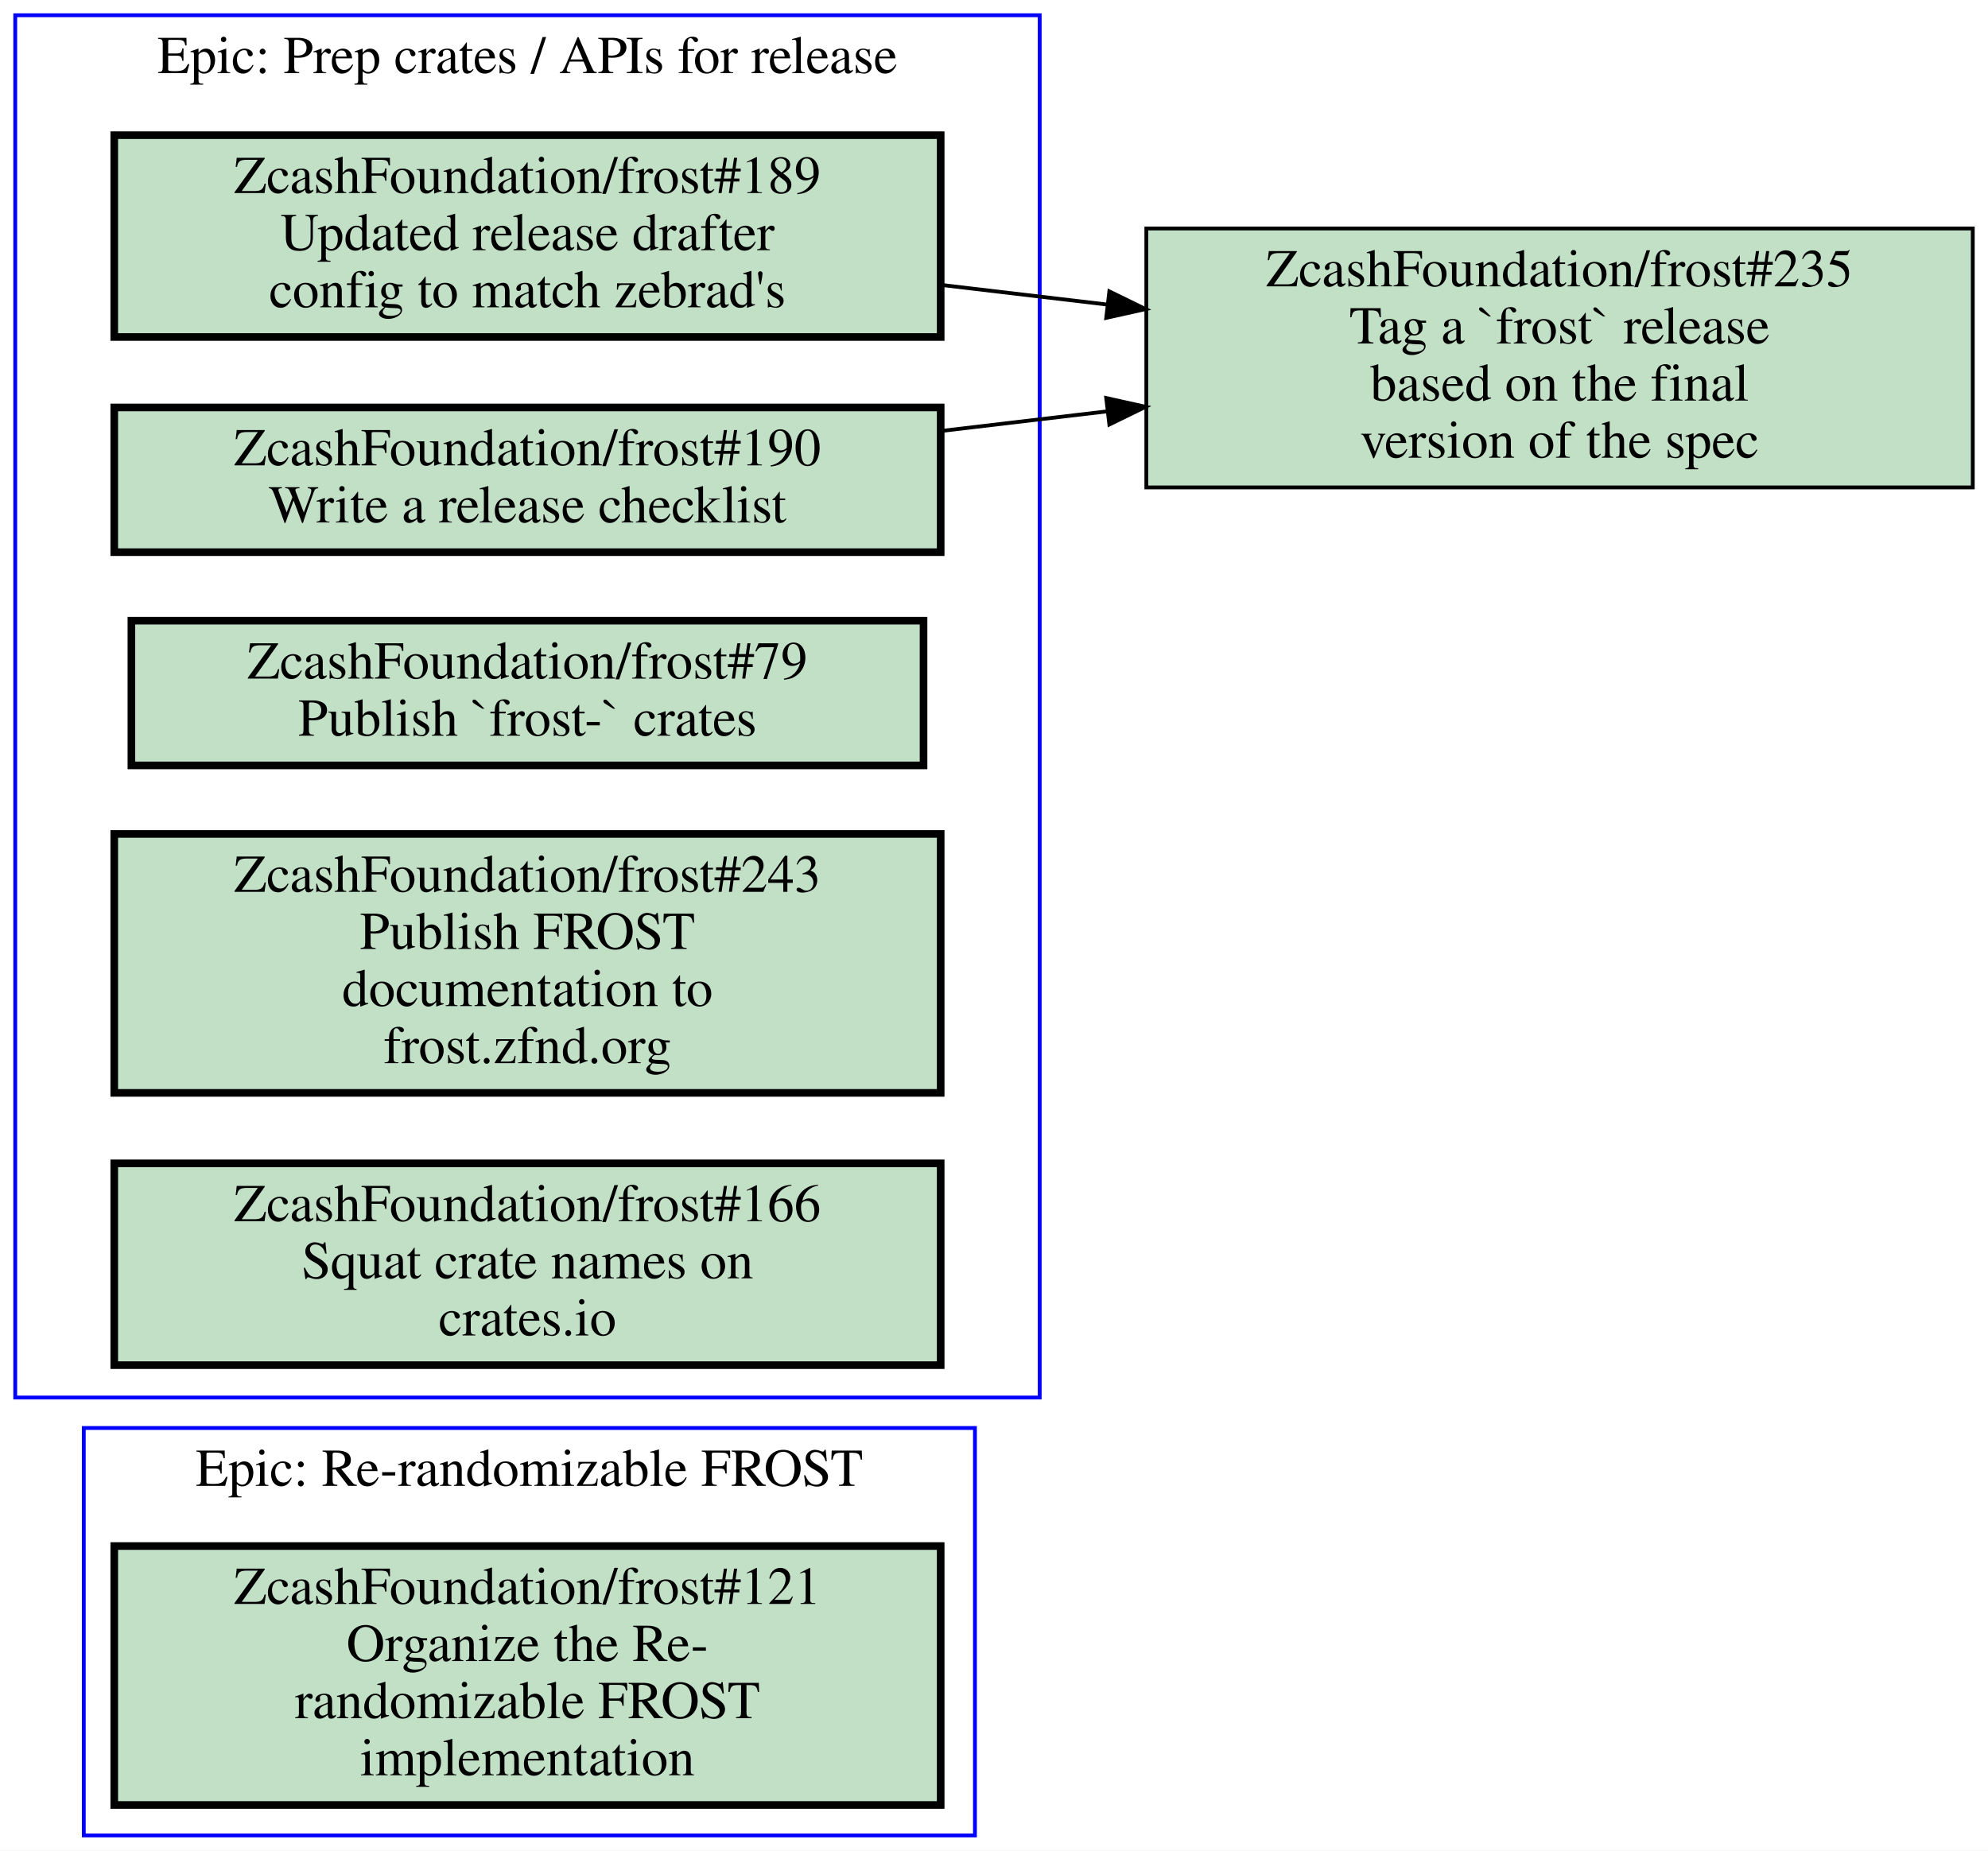
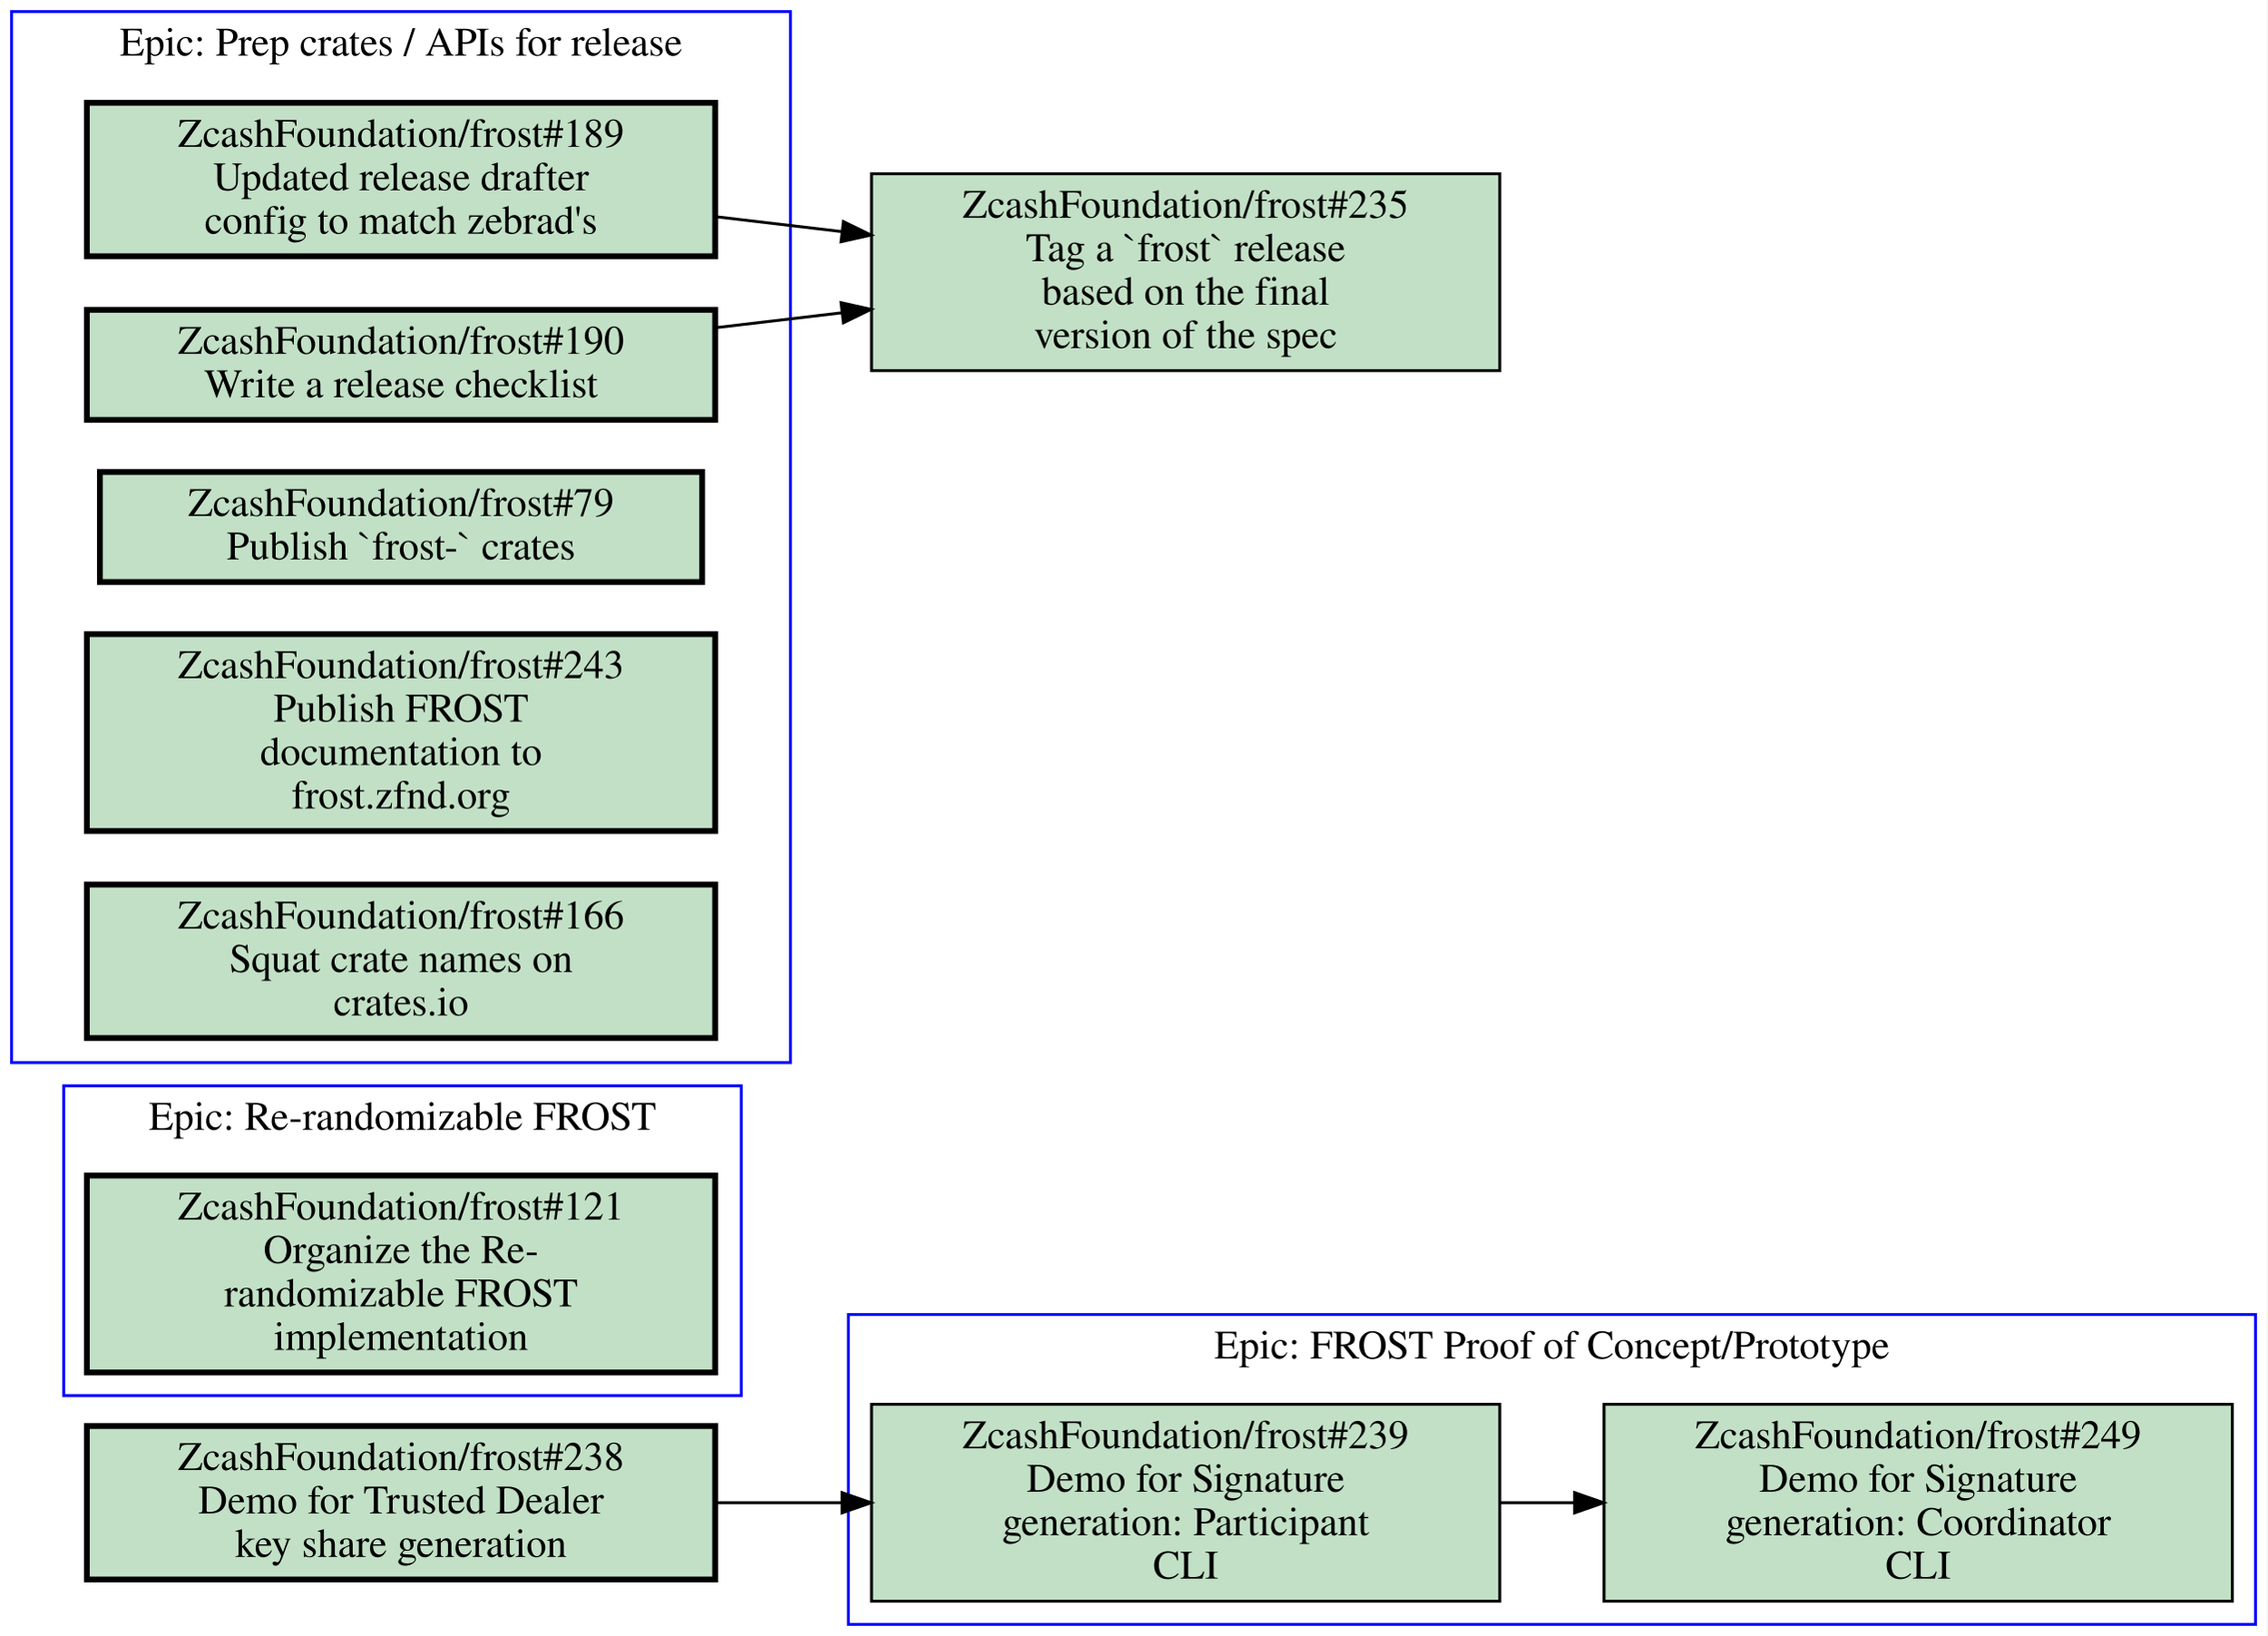
- <svg xmlns="http://www.w3.org/2000/svg" xmlns:xlink="http://www.w3.org/1999/xlink" width="522pt" height="486pt" viewBox="0.00 0.00 522.00 486.00">
-   <g id="graph0" class="graph" transform="scale(1 1) rotate(0) translate(4 482)">
-     <polygon fill="#ffffff" stroke="transparent" points="-4,4 -4,-482 518,-482 518,4 -4,4" />
+ <svg xmlns="http://www.w3.org/2000/svg" xmlns:xlink="http://www.w3.org/1999/xlink" width="783pt" height="565pt" viewBox="0.00 0.00 783.00 565.00">
+   <g id="graph0" class="graph" transform="scale(1 1) rotate(0) translate(4 561)">
+     <polygon fill="#ffffff" stroke="transparent" points="-4,4 -4,-561 779,-561 779,4 -4,4" />
    <g id="clust1" class="cluster">
-       <polygon fill="none" stroke="#0000ff" points="18,0 18,-107 252,-107 252,0 18,0" />
-       <text text-anchor="middle" x="135" y="-91.8" font-family="Times,serif" font-size="14.00" fill="#000000">Epic: Re-randomizable FROST</text>
+       <polygon fill="none" stroke="#0000ff" points="289,0 289,-107 775,-107 775,0 289,0" />
+       <text text-anchor="middle" x="532" y="-91.8" font-family="Times,serif" font-size="14.00" fill="#000000">Epic: FROST Proof of Concept/Prototype</text>
    </g>
    <g id="clust2" class="cluster">
-       <polygon fill="none" stroke="#0000ff" points="0,-115 0,-478 269,-478 269,-115 0,-115" />
-       <text text-anchor="middle" x="134.5" y="-462.8" font-family="Times,serif" font-size="14.00" fill="#000000">Epic: Prep crates / APIs for release</text>
+       <polygon fill="none" stroke="#0000ff" points="18,-79 18,-186 252,-186 252,-79 18,-79" />
+       <text text-anchor="middle" x="135" y="-170.8" font-family="Times,serif" font-size="14.00" fill="#000000">Epic: Re-randomizable FROST</text>
+     </g>
+     <g id="clust3" class="cluster">
+       <polygon fill="none" stroke="#0000ff" points="0,-194 0,-557 269,-557 269,-194 0,-194" />
+       <text text-anchor="middle" x="134.5" y="-541.8" font-family="Times,serif" font-size="14.00" fill="#000000">Epic: Prep crates / APIs for release</text>
    </g>
    <g id="node1" class="node open">
      <g id="a_node1">
-         <a xlink:href="https://github.com/ZcashFoundation/frost/issues/121" xlink:title="ZcashFoundation/frost#121&#10;Organize the Re-&#10;randomizable FROST&#10;implementation" target="_blank">
-           <polygon fill="#c2e0c6" stroke="#000000" stroke-width="2" points="243,-76 26,-76 26,-8 243,-8 243,-76" />
-           <text text-anchor="middle" x="134.5" y="-60.8" font-family="Times,serif" font-size="14.00" fill="#000000">ZcashFoundation/frost#121</text>
-           <text text-anchor="middle" x="134.5" y="-45.8" font-family="Times,serif" font-size="14.00" fill="#000000">Organize the Re-</text>
-           <text text-anchor="middle" x="134.5" y="-30.8" font-family="Times,serif" font-size="14.00" fill="#000000">randomizable FROST</text>
-           <text text-anchor="middle" x="134.5" y="-15.8" font-family="Times,serif" font-size="14.00" fill="#000000">implementation</text>
+         <a xlink:href="https://github.com/ZcashFoundation/frost/issues/239" xlink:title="ZcashFoundation/frost#239&#10;Demo for Signature&#10;generation: Participant&#10;CLI" target="_blank">
+           <polygon fill="#c2e0c6" stroke="#000000" points="514,-76 297,-76 297,-8 514,-8 514,-76" />
+           <text text-anchor="middle" x="405.5" y="-60.8" font-family="Times,serif" font-size="14.00" fill="#000000">ZcashFoundation/frost#239</text>
+           <text text-anchor="middle" x="405.5" y="-45.8" font-family="Times,serif" font-size="14.00" fill="#000000">Demo for Signature</text>
+           <text text-anchor="middle" x="405.5" y="-30.8" font-family="Times,serif" font-size="14.00" fill="#000000">generation: Participant</text>
+           <text text-anchor="middle" x="405.5" y="-15.8" font-family="Times,serif" font-size="14.00" fill="#000000">CLI</text>
        </a>
      </g>
    </g>
    <g id="node2" class="node open">
      <g id="a_node2">
+         <a xlink:href="https://github.com/ZcashFoundation/frost/issues/249" xlink:title="ZcashFoundation/frost#249&#10;Demo for Signature&#10;generation: Coordinator&#10;CLI" target="_blank">
+           <polygon fill="#c2e0c6" stroke="#000000" points="767,-76 550,-76 550,-8 767,-8 767,-76" />
+           <text text-anchor="middle" x="658.5" y="-60.8" font-family="Times,serif" font-size="14.00" fill="#000000">ZcashFoundation/frost#249</text>
+           <text text-anchor="middle" x="658.5" y="-45.8" font-family="Times,serif" font-size="14.00" fill="#000000">Demo for Signature</text>
+           <text text-anchor="middle" x="658.5" y="-30.8" font-family="Times,serif" font-size="14.00" fill="#000000">generation: Coordinator</text>
+           <text text-anchor="middle" x="658.5" y="-15.8" font-family="Times,serif" font-size="14.00" fill="#000000">CLI</text>
+         </a>
+       </g>
+     </g>
+     <g id="edge1" class="edge">
+       <path fill="none" stroke="#000000" d="M514.26,-42C522.64,-42 531.13,-42 539.57,-42" />
+       <polygon fill="#000000" stroke="#000000" points="539.83,-45.5 549.83,-42 539.83,-38.5 539.83,-45.5" />
+     </g>
+     <g id="node3" class="node open">
+       <g id="a_node3">
+         <a xlink:href="https://github.com/ZcashFoundation/frost/issues/121" xlink:title="ZcashFoundation/frost#121&#10;Organize the Re-&#10;randomizable FROST&#10;implementation" target="_blank">
+           <polygon fill="#c2e0c6" stroke="#000000" stroke-width="2" points="243,-155 26,-155 26,-87 243,-87 243,-155" />
+           <text text-anchor="middle" x="134.5" y="-139.8" font-family="Times,serif" font-size="14.00" fill="#000000">ZcashFoundation/frost#121</text>
+           <text text-anchor="middle" x="134.5" y="-124.8" font-family="Times,serif" font-size="14.00" fill="#000000">Organize the Re-</text>
+           <text text-anchor="middle" x="134.5" y="-109.8" font-family="Times,serif" font-size="14.00" fill="#000000">randomizable FROST</text>
+           <text text-anchor="middle" x="134.5" y="-94.8" font-family="Times,serif" font-size="14.00" fill="#000000">implementation</text>
+         </a>
+       </g>
+     </g>
+     <g id="node4" class="node open">
+       <g id="a_node4">
        <a xlink:href="https://github.com/ZcashFoundation/frost/issues/189" xlink:title="ZcashFoundation/frost#189&#10;Updated release drafter&#10;config to match zebrad's" target="_blank">
-           <polygon fill="#c2e0c6" stroke="#000000" stroke-width="2" points="243,-446.5 26,-446.5 26,-393.5 243,-393.5 243,-446.5" />
-           <text text-anchor="middle" x="134.5" y="-431.3" font-family="Times,serif" font-size="14.00" fill="#000000">ZcashFoundation/frost#189</text>
-           <text text-anchor="middle" x="134.5" y="-416.3" font-family="Times,serif" font-size="14.00" fill="#000000">Updated release drafter</text>
-           <text text-anchor="middle" x="134.5" y="-401.3" font-family="Times,serif" font-size="14.00" fill="#000000">config to match zebrad's</text>
+           <polygon fill="#c2e0c6" stroke="#000000" stroke-width="2" points="243,-525.5 26,-525.5 26,-472.5 243,-472.5 243,-525.5" />
+           <text text-anchor="middle" x="134.5" y="-510.3" font-family="Times,serif" font-size="14.00" fill="#000000">ZcashFoundation/frost#189</text>
+           <text text-anchor="middle" x="134.5" y="-495.3" font-family="Times,serif" font-size="14.00" fill="#000000">Updated release drafter</text>
+           <text text-anchor="middle" x="134.5" y="-480.3" font-family="Times,serif" font-size="14.00" fill="#000000">config to match zebrad's</text>
+         </a>
+       </g>
+     </g>
+     <g id="node9" class="node open">
+       <g id="a_node9">
+         <a xlink:href="https://github.com/ZcashFoundation/frost/issues/235" xlink:title="ZcashFoundation/frost#235&#10;Tag a `frost` release&#10;based on the final&#10;version of the spec" target="_blank">
+           <polygon fill="#c2e0c6" stroke="#000000" points="514,-501 297,-501 297,-433 514,-433 514,-501" />
+           <text text-anchor="middle" x="405.5" y="-485.8" font-family="Times,serif" font-size="14.00" fill="#000000">ZcashFoundation/frost#235</text>
+           <text text-anchor="middle" x="405.5" y="-470.8" font-family="Times,serif" font-size="14.00" fill="#000000">Tag a `frost` release</text>
+           <text text-anchor="middle" x="405.5" y="-455.8" font-family="Times,serif" font-size="14.00" fill="#000000">based on the final</text>
+           <text text-anchor="middle" x="405.5" y="-440.8" font-family="Times,serif" font-size="14.00" fill="#000000">version of the spec</text>
+         </a>
+       </g>
+     </g>
+     <g id="edge2" class="edge">
+       <path fill="none" stroke="#000000" d="M243.16,-486.17C257.52,-484.47 272.3,-482.73 286.81,-481.01" />
+       <polygon fill="#000000" stroke="#000000" points="287.289,-484.478 296.81,-479.83 286.469,-477.526 287.289,-484.478" />
+     </g>
+     <g id="node5" class="node open">
+       <g id="a_node5">
+         <a xlink:href="https://github.com/ZcashFoundation/frost/issues/190" xlink:title="ZcashFoundation/frost#190&#10;Write a release checklist" target="_blank">
+           <polygon fill="#c2e0c6" stroke="#000000" stroke-width="2" points="243,-454 26,-454 26,-416 243,-416 243,-454" />
+           <text text-anchor="middle" x="134.5" y="-438.8" font-family="Times,serif" font-size="14.00" fill="#000000">ZcashFoundation/frost#190</text>
+           <text text-anchor="middle" x="134.5" y="-423.8" font-family="Times,serif" font-size="14.00" fill="#000000">Write a release checklist</text>
+         </a>
+       </g>
+     </g>
+     <g id="edge3" class="edge">
+       <path fill="none" stroke="#000000" d="M243.16,-447.83C257.52,-449.53 272.3,-451.27 286.81,-452.99" />
+       <polygon fill="#000000" stroke="#000000" points="286.469,-456.474 296.81,-454.17 287.289,-449.522 286.469,-456.474" />
+     </g>
+     <g id="node6" class="node open">
+       <g id="a_node6">
+         <a xlink:href="https://github.com/ZcashFoundation/frost/issues/79" xlink:title="ZcashFoundation/frost#79&#10;Publish `frost-` crates" target="_blank">
+           <polygon fill="#c2e0c6" stroke="#000000" stroke-width="2" points="238.5,-398 30.5,-398 30.5,-360 238.5,-360 238.5,-398" />
+           <text text-anchor="middle" x="134.5" y="-382.8" font-family="Times,serif" font-size="14.00" fill="#000000">ZcashFoundation/frost#79</text>
+           <text text-anchor="middle" x="134.5" y="-367.8" font-family="Times,serif" font-size="14.00" fill="#000000">Publish `frost-` crates</text>
        </a>
      </g>
    </g>
    <g id="node7" class="node open">
      <g id="a_node7">
-         <a xlink:href="https://github.com/ZcashFoundation/frost/issues/235" xlink:title="ZcashFoundation/frost#235&#10;Tag a `frost` release&#10;based on the final&#10;version of the spec" target="_blank">
-           <polygon fill="#c2e0c6" stroke="#000000" points="514,-422 297,-422 297,-354 514,-354 514,-422" />
-           <text text-anchor="middle" x="405.5" y="-406.8" font-family="Times,serif" font-size="14.00" fill="#000000">ZcashFoundation/frost#235</text>
-           <text text-anchor="middle" x="405.5" y="-391.8" font-family="Times,serif" font-size="14.00" fill="#000000">Tag a `frost` release</text>
-           <text text-anchor="middle" x="405.5" y="-376.8" font-family="Times,serif" font-size="14.00" fill="#000000">based on the final</text>
-           <text text-anchor="middle" x="405.5" y="-361.8" font-family="Times,serif" font-size="14.00" fill="#000000">version of the spec</text>
+         <a xlink:href="https://github.com/ZcashFoundation/frost/issues/243" xlink:title="ZcashFoundation/frost#243&#10;Publish FROST&#10;documentation to&#10;frost.zfnd.org" target="_blank">
+           <polygon fill="#c2e0c6" stroke="#000000" stroke-width="2" points="243,-342 26,-342 26,-274 243,-274 243,-342" />
+           <text text-anchor="middle" x="134.5" y="-326.8" font-family="Times,serif" font-size="14.00" fill="#000000">ZcashFoundation/frost#243</text>
+           <text text-anchor="middle" x="134.5" y="-311.8" font-family="Times,serif" font-size="14.00" fill="#000000">Publish FROST</text>
+           <text text-anchor="middle" x="134.5" y="-296.8" font-family="Times,serif" font-size="14.00" fill="#000000">documentation to</text>
+           <text text-anchor="middle" x="134.5" y="-281.8" font-family="Times,serif" font-size="14.00" fill="#000000">frost.zfnd.org</text>
        </a>
      </g>
    </g>
-     <g id="edge1" class="edge">
-       <path fill="none" stroke="#000000" d="M243.16,-407.17C257.52,-405.47 272.3,-403.73 286.81,-402.01" />
-       <polygon fill="#000000" stroke="#000000" points="287.289,-405.478 296.81,-400.83 286.469,-398.526 287.289,-405.478" />
-     </g>
-     <g id="node3" class="node open">
-       <g id="a_node3">
-         <a xlink:href="https://github.com/ZcashFoundation/frost/issues/190" xlink:title="ZcashFoundation/frost#190&#10;Write a release checklist" target="_blank">
-           <polygon fill="#c2e0c6" stroke="#000000" stroke-width="2" points="243,-375 26,-375 26,-337 243,-337 243,-375" />
-           <text text-anchor="middle" x="134.5" y="-359.8" font-family="Times,serif" font-size="14.00" fill="#000000">ZcashFoundation/frost#190</text>
-           <text text-anchor="middle" x="134.5" y="-344.8" font-family="Times,serif" font-size="14.00" fill="#000000">Write a release checklist</text>
+     <g id="node8" class="node open">
+       <g id="a_node8">
+         <a xlink:href="https://github.com/ZcashFoundation/frost/issues/166" xlink:title="ZcashFoundation/frost#166&#10;Squat crate names on&#10;crates.io" target="_blank">
+           <polygon fill="#c2e0c6" stroke="#000000" stroke-width="2" points="243,-255.5 26,-255.5 26,-202.5 243,-202.5 243,-255.5" />
+           <text text-anchor="middle" x="134.5" y="-240.3" font-family="Times,serif" font-size="14.00" fill="#000000">ZcashFoundation/frost#166</text>
+           <text text-anchor="middle" x="134.5" y="-225.3" font-family="Times,serif" font-size="14.00" fill="#000000">Squat crate names on</text>
+           <text text-anchor="middle" x="134.5" y="-210.3" font-family="Times,serif" font-size="14.00" fill="#000000">crates.io</text>
        </a>
      </g>
    </g>
-     <g id="edge2" class="edge">
-       <path fill="none" stroke="#000000" d="M243.16,-368.83C257.52,-370.53 272.3,-372.27 286.81,-373.99" />
-       <polygon fill="#000000" stroke="#000000" points="286.469,-377.474 296.81,-375.17 287.289,-370.522 286.469,-377.474" />
-     </g>
-     <g id="node4" class="node open">
-       <g id="a_node4">
-         <a xlink:href="https://github.com/ZcashFoundation/frost/issues/79" xlink:title="ZcashFoundation/frost#79&#10;Publish `frost-` crates" target="_blank">
-           <polygon fill="#c2e0c6" stroke="#000000" stroke-width="2" points="238.5,-319 30.5,-319 30.5,-281 238.5,-281 238.5,-319" />
-           <text text-anchor="middle" x="134.5" y="-303.8" font-family="Times,serif" font-size="14.00" fill="#000000">ZcashFoundation/frost#79</text>
-           <text text-anchor="middle" x="134.5" y="-288.8" font-family="Times,serif" font-size="14.00" fill="#000000">Publish `frost-` crates</text>
+     <g id="node10" class="node open">
+       <g id="a_node10">
+         <a xlink:href="https://github.com/ZcashFoundation/frost/issues/238" xlink:title="ZcashFoundation/frost#238&#10;Demo for Trusted Dealer&#10;key share generation" target="_blank">
+           <polygon fill="#c2e0c6" stroke="#000000" stroke-width="2" points="243,-68.5 26,-68.5 26,-15.5 243,-15.5 243,-68.5" />
+           <text text-anchor="middle" x="134.5" y="-53.3" font-family="Times,serif" font-size="14.00" fill="#000000">ZcashFoundation/frost#238</text>
+           <text text-anchor="middle" x="134.5" y="-38.3" font-family="Times,serif" font-size="14.00" fill="#000000">Demo for Trusted Dealer</text>
+           <text text-anchor="middle" x="134.5" y="-23.3" font-family="Times,serif" font-size="14.00" fill="#000000">key share generation</text>
        </a>
      </g>
    </g>
-     <g id="node5" class="node open">
-       <g id="a_node5">
-         <a xlink:href="https://github.com/ZcashFoundation/frost/issues/243" xlink:title="ZcashFoundation/frost#243&#10;Publish FROST&#10;documentation to&#10;frost.zfnd.org" target="_blank">
-           <polygon fill="#c2e0c6" stroke="#000000" stroke-width="2" points="243,-263 26,-263 26,-195 243,-195 243,-263" />
-           <text text-anchor="middle" x="134.5" y="-247.8" font-family="Times,serif" font-size="14.00" fill="#000000">ZcashFoundation/frost#243</text>
-           <text text-anchor="middle" x="134.5" y="-232.8" font-family="Times,serif" font-size="14.00" fill="#000000">Publish FROST</text>
-           <text text-anchor="middle" x="134.5" y="-217.8" font-family="Times,serif" font-size="14.00" fill="#000000">documentation to</text>
-           <text text-anchor="middle" x="134.5" y="-202.8" font-family="Times,serif" font-size="14.00" fill="#000000">frost.zfnd.org</text>
-         </a>
-       </g>
-     </g>
-     <g id="node6" class="node open">
-       <g id="a_node6">
-         <a xlink:href="https://github.com/ZcashFoundation/frost/issues/166" xlink:title="ZcashFoundation/frost#166&#10;Squat crate names on&#10;crates.io" target="_blank">
-           <polygon fill="#c2e0c6" stroke="#000000" stroke-width="2" points="243,-176.5 26,-176.5 26,-123.5 243,-123.5 243,-176.5" />
-           <text text-anchor="middle" x="134.5" y="-161.3" font-family="Times,serif" font-size="14.00" fill="#000000">ZcashFoundation/frost#166</text>
-           <text text-anchor="middle" x="134.5" y="-146.3" font-family="Times,serif" font-size="14.00" fill="#000000">Squat crate names on</text>
-           <text text-anchor="middle" x="134.5" y="-131.3" font-family="Times,serif" font-size="14.00" fill="#000000">crates.io</text>
-         </a>
-       </g>
+     <g id="edge4" class="edge">
+       <path fill="none" stroke="#000000" d="M243.16,-42C257.38,-42 272.01,-42 286.39,-42" />
+       <polygon fill="#000000" stroke="#000000" points="286.81,-45.5 296.81,-42 286.81,-38.5 286.81,-45.5" />
    </g>
  </g>
</svg>
